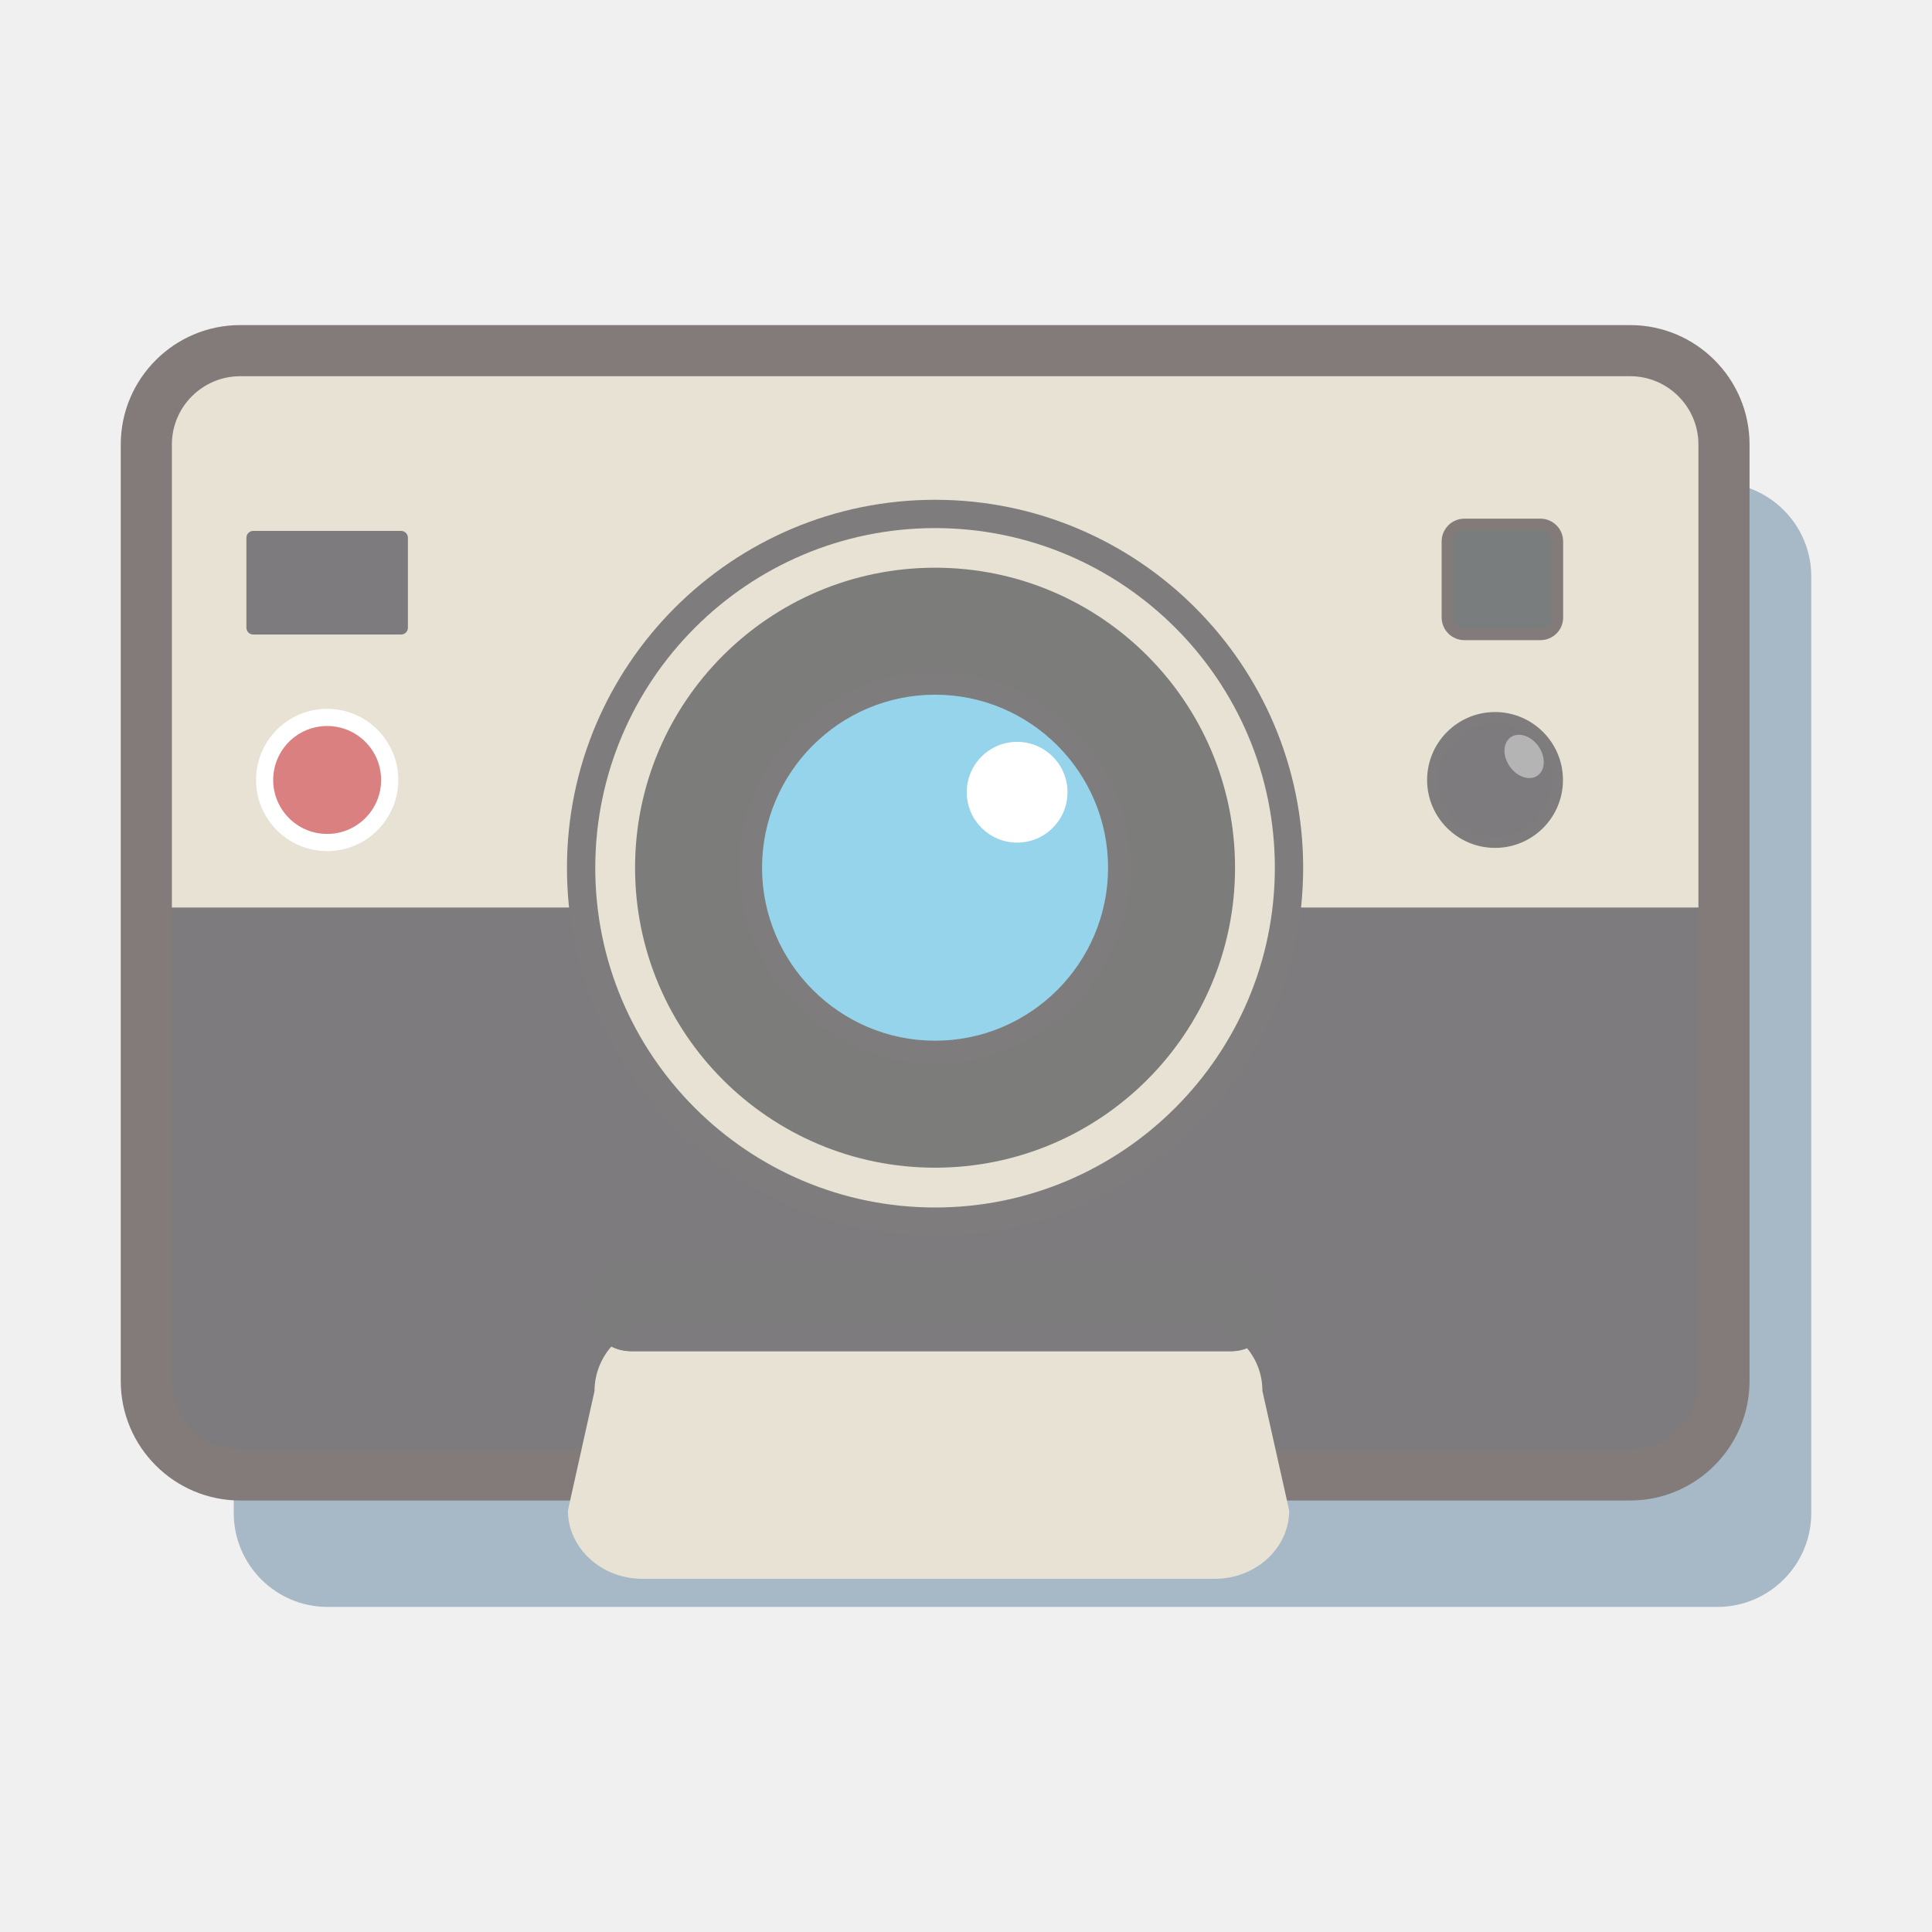
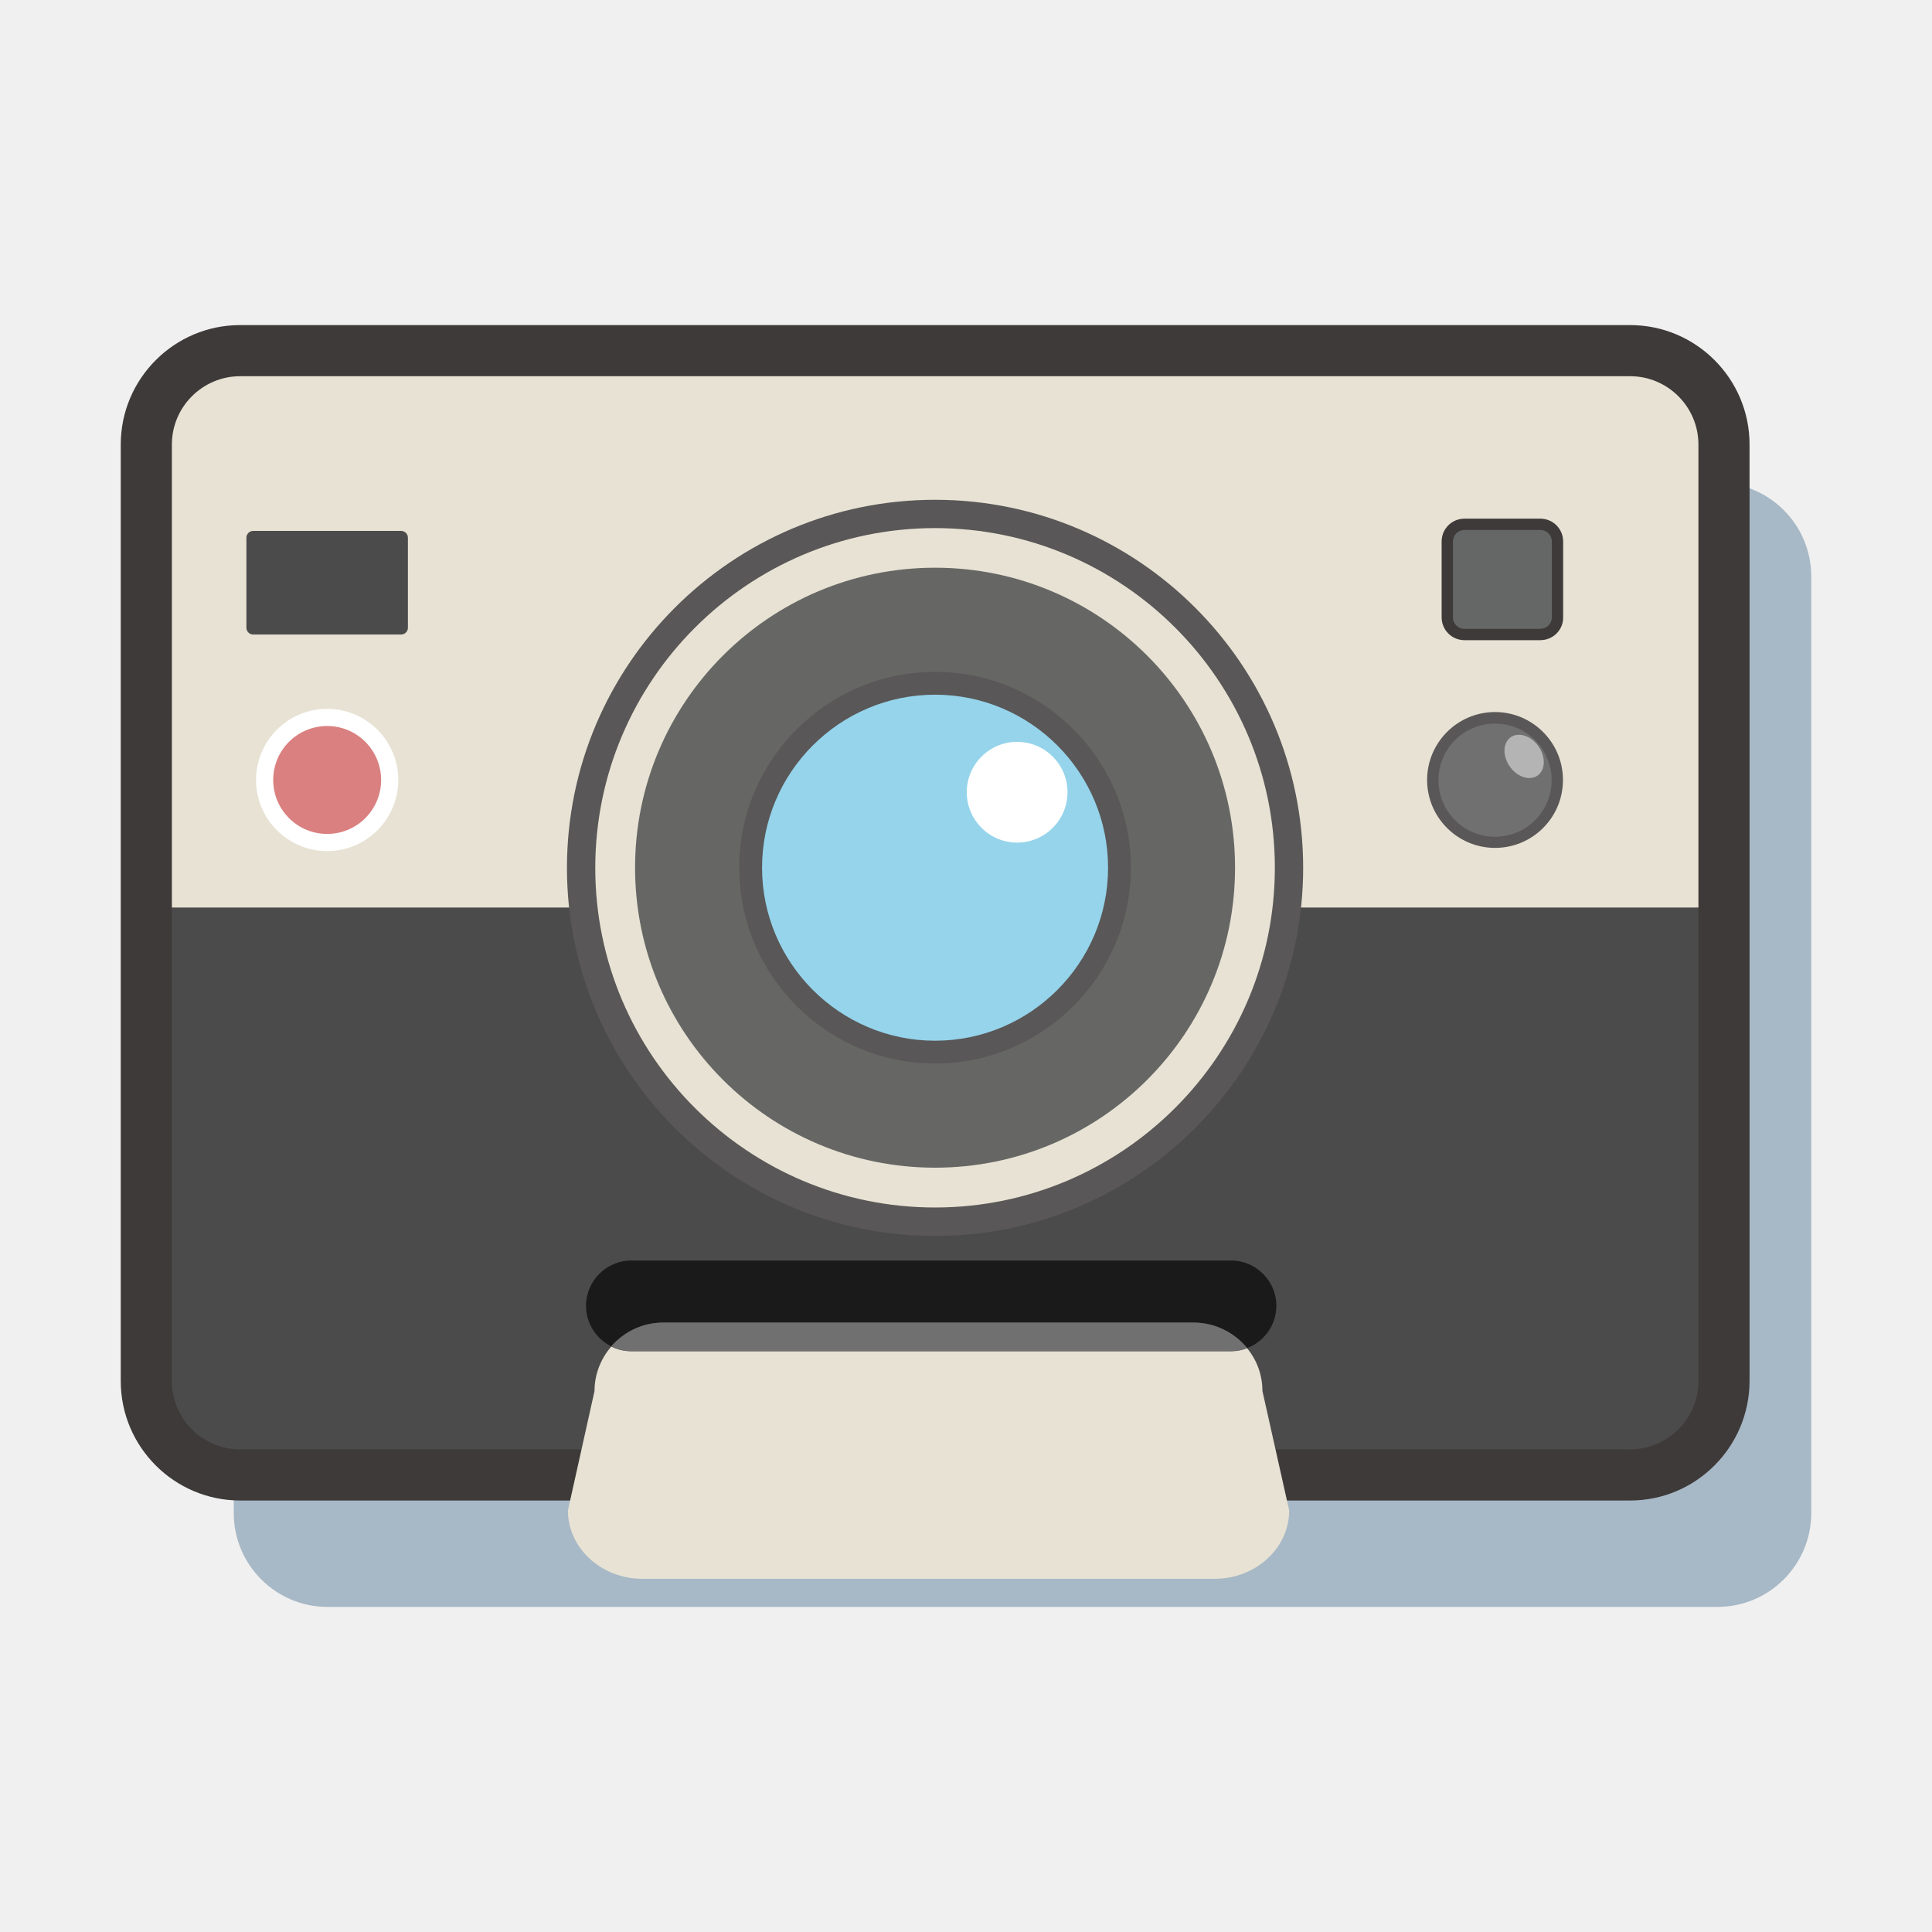
<svg xmlns="http://www.w3.org/2000/svg" width="800px" height="800px" viewBox="0 0 1024 1024" class="icon" version="1.1">
  <path d="M910.3 851.7H173.6c-27.4 0-49.7-22.3-49.7-49.7V305.5c0-27.4 22.3-49.7 49.7-49.7h736.7c27.4 0 49.7 22.3 49.7 49.7V802c0 27.4-22.3 49.7-49.7 49.7z" fill="#A7B8C6" />
  <path d="M913.7 235.6c0-27.4-22.3-49.7-49.7-49.7H127.3c-27.4 0-49.7 22.3-49.7 49.7v326.8h836.1V235.6z" fill="#E7E2D3" />
-   <path d="M127.3 781.7H864c27.4 0 49.7-22.3 49.7-49.7V481H77.5v251c0 27.4 22.3 49.7 49.8 49.7z" fill="#7d7b7d" />
-   <path d="M864 795.3H127.3C92.4 795.3 64 766.9 64 732V235.6c0-34.9 28.4-63.3 63.3-63.3H864c34.9 0 63.3 28.4 63.3 63.3V732c-0.1 34.9-28.4 63.3-63.3 63.3zM127.3 199.4c-19.9 0-36.2 16.2-36.2 36.2V732c0 19.9 16.2 36.2 36.2 36.2H864c19.9 0 36.2-16.2 36.2-36.2V235.6c0-19.9-16.2-36.2-36.2-36.2H127.3z" fill="#837b79" />
+   <path d="M127.3 781.7H864c27.4 0 49.7-22.3 49.7-49.7V481H77.5v251c0 27.4 22.3 49.7 49.8 49.7z" fill="#4C4B4C" />
+   <path d="M864 795.3H127.3C92.4 795.3 64 766.9 64 732V235.6c0-34.9 28.4-63.3 63.3-63.3H864c34.9 0 63.3 28.4 63.3 63.3V732c-0.1 34.9-28.4 63.3-63.3 63.3zM127.3 199.4c-19.9 0-36.2 16.2-36.2 36.2V732c0 19.9 16.2 36.2 36.2 36.2H864c19.9 0 36.2-16.2 36.2-36.2V235.6c0-19.9-16.2-36.2-36.2-36.2H127.3z" fill="#3E3A39" />
  <path d="M495.6 459.9m-187.6 0a187.6 187.6 0 1 0 375.2 0 187.6 187.6 0 1 0-375.2 0Z" fill="#E7E2D3" />
-   <path d="M495.6 655.1c-107.6 0-195.1-87.5-195.1-195.1S388 264.9 495.6 264.9 690.7 352.4 690.7 460c0 107.5-87.5 195.1-195.1 195.1z m0-375.2c-99.3 0-180.1 80.8-180.1 180.1s80.8 180 180.1 180 180.1-80.8 180.1-180.1-80.8-180-180.1-180z" fill="#7e7c7c" />
-   <path d="M495.6 459.9m-159 0a159 159 0 1 0 318 0 159 159 0 1 0-318 0Z" fill="#7c7d7a" />
+   <path d="M495.6 655.1c-107.6 0-195.1-87.5-195.1-195.1S388 264.9 495.6 264.9 690.7 352.4 690.7 460c0 107.5-87.5 195.1-195.1 195.1z m0-375.2c-99.3 0-180.1 80.8-180.1 180.1s80.8 180 180.1 180 180.1-80.8 180.1-180.1-80.8-180-180.1-180z" fill="#595757" />
+   <path d="M495.6 459.9m-159 0a159 159 0 1 0 318 0 159 159 0 1 0-318 0Z" fill="#666765" />
  <path d="M495.6 459.9m-97.8 0a97.8 97.8 0 1 0 195.6 0 97.8 97.8 0 1 0-195.6 0Z" fill="#95D4EB" />
-   <path d="M495.6 563.7c-57.2 0-103.8-46.6-103.8-103.8s46.6-103.8 103.8-103.8c57.2 0 103.8 46.6 103.8 103.8s-46.6 103.8-103.8 103.8z m0-195.5c-50.6 0-91.7 41.2-91.7 91.7s41.2 91.7 91.7 91.7c50.6 0 91.7-41.2 91.7-91.7s-41.1-91.7-91.7-91.7z" fill="#7e7c7c" />
+   <path d="M495.6 563.7c-57.2 0-103.8-46.6-103.8-103.8s46.6-103.8 103.8-103.8c57.2 0 103.8 46.6 103.8 103.8s-46.6 103.8-103.8 103.8z m0-195.5c-50.6 0-91.7 41.2-91.7 91.7s41.2 91.7 91.7 91.7c50.6 0 91.7-41.2 91.7-91.7s-41.1-91.7-91.7-91.7z" fill="#595757" />
  <path d="M539.1 419.9m-26.7 0a26.7 26.7 0 1 0 53.4 0 26.7 26.7 0 1 0-53.4 0Z" fill="#FFFFFF" />
-   <path d="M351.5 701h281.1c11.4 0 21.7 5.3 28.4 13.5 9-3.4 15.5-12.2 15.5-22.4 0-13.2-10.8-24-24-24H334.6c-13.2 0-24 10.8-24 24 0 9.4 5.5 17.5 13.3 21.5 6.8-7.7 16.6-12.6 27.6-12.6z" fill="#7c7c7c" />
+   <path d="M351.5 701h281.1c11.4 0 21.7 5.3 28.4 13.5 9-3.4 15.5-12.2 15.5-22.4 0-13.2-10.8-24-24-24H334.6c-13.2 0-24 10.8-24 24 0 9.4 5.5 17.5 13.3 21.5 6.8-7.7 16.6-12.6 27.6-12.6z" fill="#1A1A1A" />
  <path d="M669.1 737.2c0-8.6-3-16.4-8.1-22.6-2.6 1-5.5 1.6-8.5 1.6H334.6c-3.8 0-7.4-0.9-10.6-2.5-5.5 6.3-8.9 14.6-8.9 23.6L301 800.6c0 19.9 17.7 36.2 39.4 36.2h303.5c21.7 0 39.4-16.3 39.4-36.2l-14.2-63.4z" fill="#E7E2D3" />
-   <path d="M652.5 716.1c3 0 5.8-0.6 8.5-1.6-6.7-8.2-16.9-13.5-28.4-13.5H351.5c-11 0-20.8 4.9-27.5 12.6 3.2 1.6 6.8 2.5 10.6 2.5h317.9z" fill="#7d7b7d" />
-   <path d="M792.4 413.5m-33 0a33 33 0 1 0 66 0 33 33 0 1 0-66 0Z" fill="#7d7b7d" />
-   <path d="M792.4 449.4c-19.8 0-36-16.1-36-36 0-19.8 16.1-36 36-36 19.8 0 36 16.1 36 36s-16.1 36-36 36z m0-65.9c-16.5 0-30 13.4-30 30 0 16.5 13.4 30 30 30s30-13.4 30-30-13.5-30-30-30z" fill="#7e7c7c" />
+   <path d="M652.5 716.1c3 0 5.8-0.6 8.5-1.6-6.7-8.2-16.9-13.5-28.4-13.5H351.5c-11 0-20.8 4.9-27.5 12.6 3.2 1.6 6.8 2.5 10.6 2.5h317.9z" fill="#717071" />
+   <path d="M792.4 413.5m-33 0a33 33 0 1 0 66 0 33 33 0 1 0-66 0Z" fill="#717071" />
+   <path d="M792.4 449.4c-19.8 0-36-16.1-36-36 0-19.8 16.1-36 36-36 19.8 0 36 16.1 36 36s-16.1 36-36 36z m0-65.9c-16.5 0-30 13.4-30 30 0 16.5 13.4 30 30 30s30-13.4 30-30-13.5-30-30-30z" fill="#595757" />
  <path d="M800.194 406.234a12.4 9.3 55.105 1 0 15.256-10.641 12.4 9.3 55.105 1 0-15.256 10.641Z" fill="#B4B4B5" />
  <path d="M173.4 413.5m-33.1 0a33.1 33.1 0 1 0 66.2 0 33.1 33.1 0 1 0-66.2 0Z" fill="#DA8080" />
  <path d="M173.4 451.1c-20.8 0-37.7-16.9-37.7-37.7s16.9-37.7 37.7-37.7 37.7 16.9 37.7 37.7-16.9 37.7-37.7 37.7z m0-66.3c-15.8 0-28.6 12.8-28.6 28.6s12.8 28.6 28.6 28.6 28.6-12.8 28.6-28.6-12.8-28.6-28.6-28.6z" fill="#FFFFFF" />
-   <path d="M212.6 336.3h-78.4c-2 0-3.6-1.6-3.6-3.6V285c0-2 1.6-3.6 3.6-3.6h78.4c2 0 3.6 1.6 3.6 3.6v47.7c0 2-1.6 3.6-3.6 3.6z" fill="#7d7b7d" />
-   <path d="M822.5 336.3h-52.4c-1.7 0-3-1.4-3-3v-52.4c0-1.7 1.4-3 3-3h52.4c1.7 0 3 1.4 3 3v52.4c0 1.6-1.3 3-3 3z" fill="#7a7d7d" />
-   <path d="M816.4 339.3h-40.2c-6.7 0-12.1-5.4-12.1-12.1V287c0-6.7 5.4-12.1 12.1-12.1h40.2c6.7 0 12.1 5.4 12.1 12.1v40.2c0.1 6.7-5.4 12.1-12.1 12.1z m-40.2-58.4c-3.4 0-6.1 2.7-6.1 6.1v40.2c0 3.4 2.7 6.1 6.1 6.1h40.2c3.4 0 6.1-2.7 6.1-6.1V287c0-3.4-2.7-6.1-6.1-6.1h-40.2z" fill="#837b79" />
+   <path d="M212.6 336.3h-78.4c-2 0-3.6-1.6-3.6-3.6V285c0-2 1.6-3.6 3.6-3.6h78.4c2 0 3.6 1.6 3.6 3.6v47.7c0 2-1.6 3.6-3.6 3.6z" fill="#4C4B4C" />
+   <path d="M822.5 336.3h-52.4c-1.7 0-3-1.4-3-3v-52.4c0-1.7 1.4-3 3-3h52.4c1.7 0 3 1.4 3 3v52.4c0 1.6-1.3 3-3 3z" fill="#656767" />
+   <path d="M816.4 339.3h-40.2c-6.7 0-12.1-5.4-12.1-12.1V287c0-6.7 5.4-12.1 12.1-12.1h40.2c6.7 0 12.1 5.4 12.1 12.1v40.2c0.1 6.7-5.4 12.1-12.1 12.1z m-40.2-58.4c-3.4 0-6.1 2.7-6.1 6.1v40.2c0 3.4 2.7 6.1 6.1 6.1h40.2c3.4 0 6.1-2.7 6.1-6.1V287c0-3.4-2.7-6.1-6.1-6.1h-40.2z" fill="#3E3A39" />
</svg>
